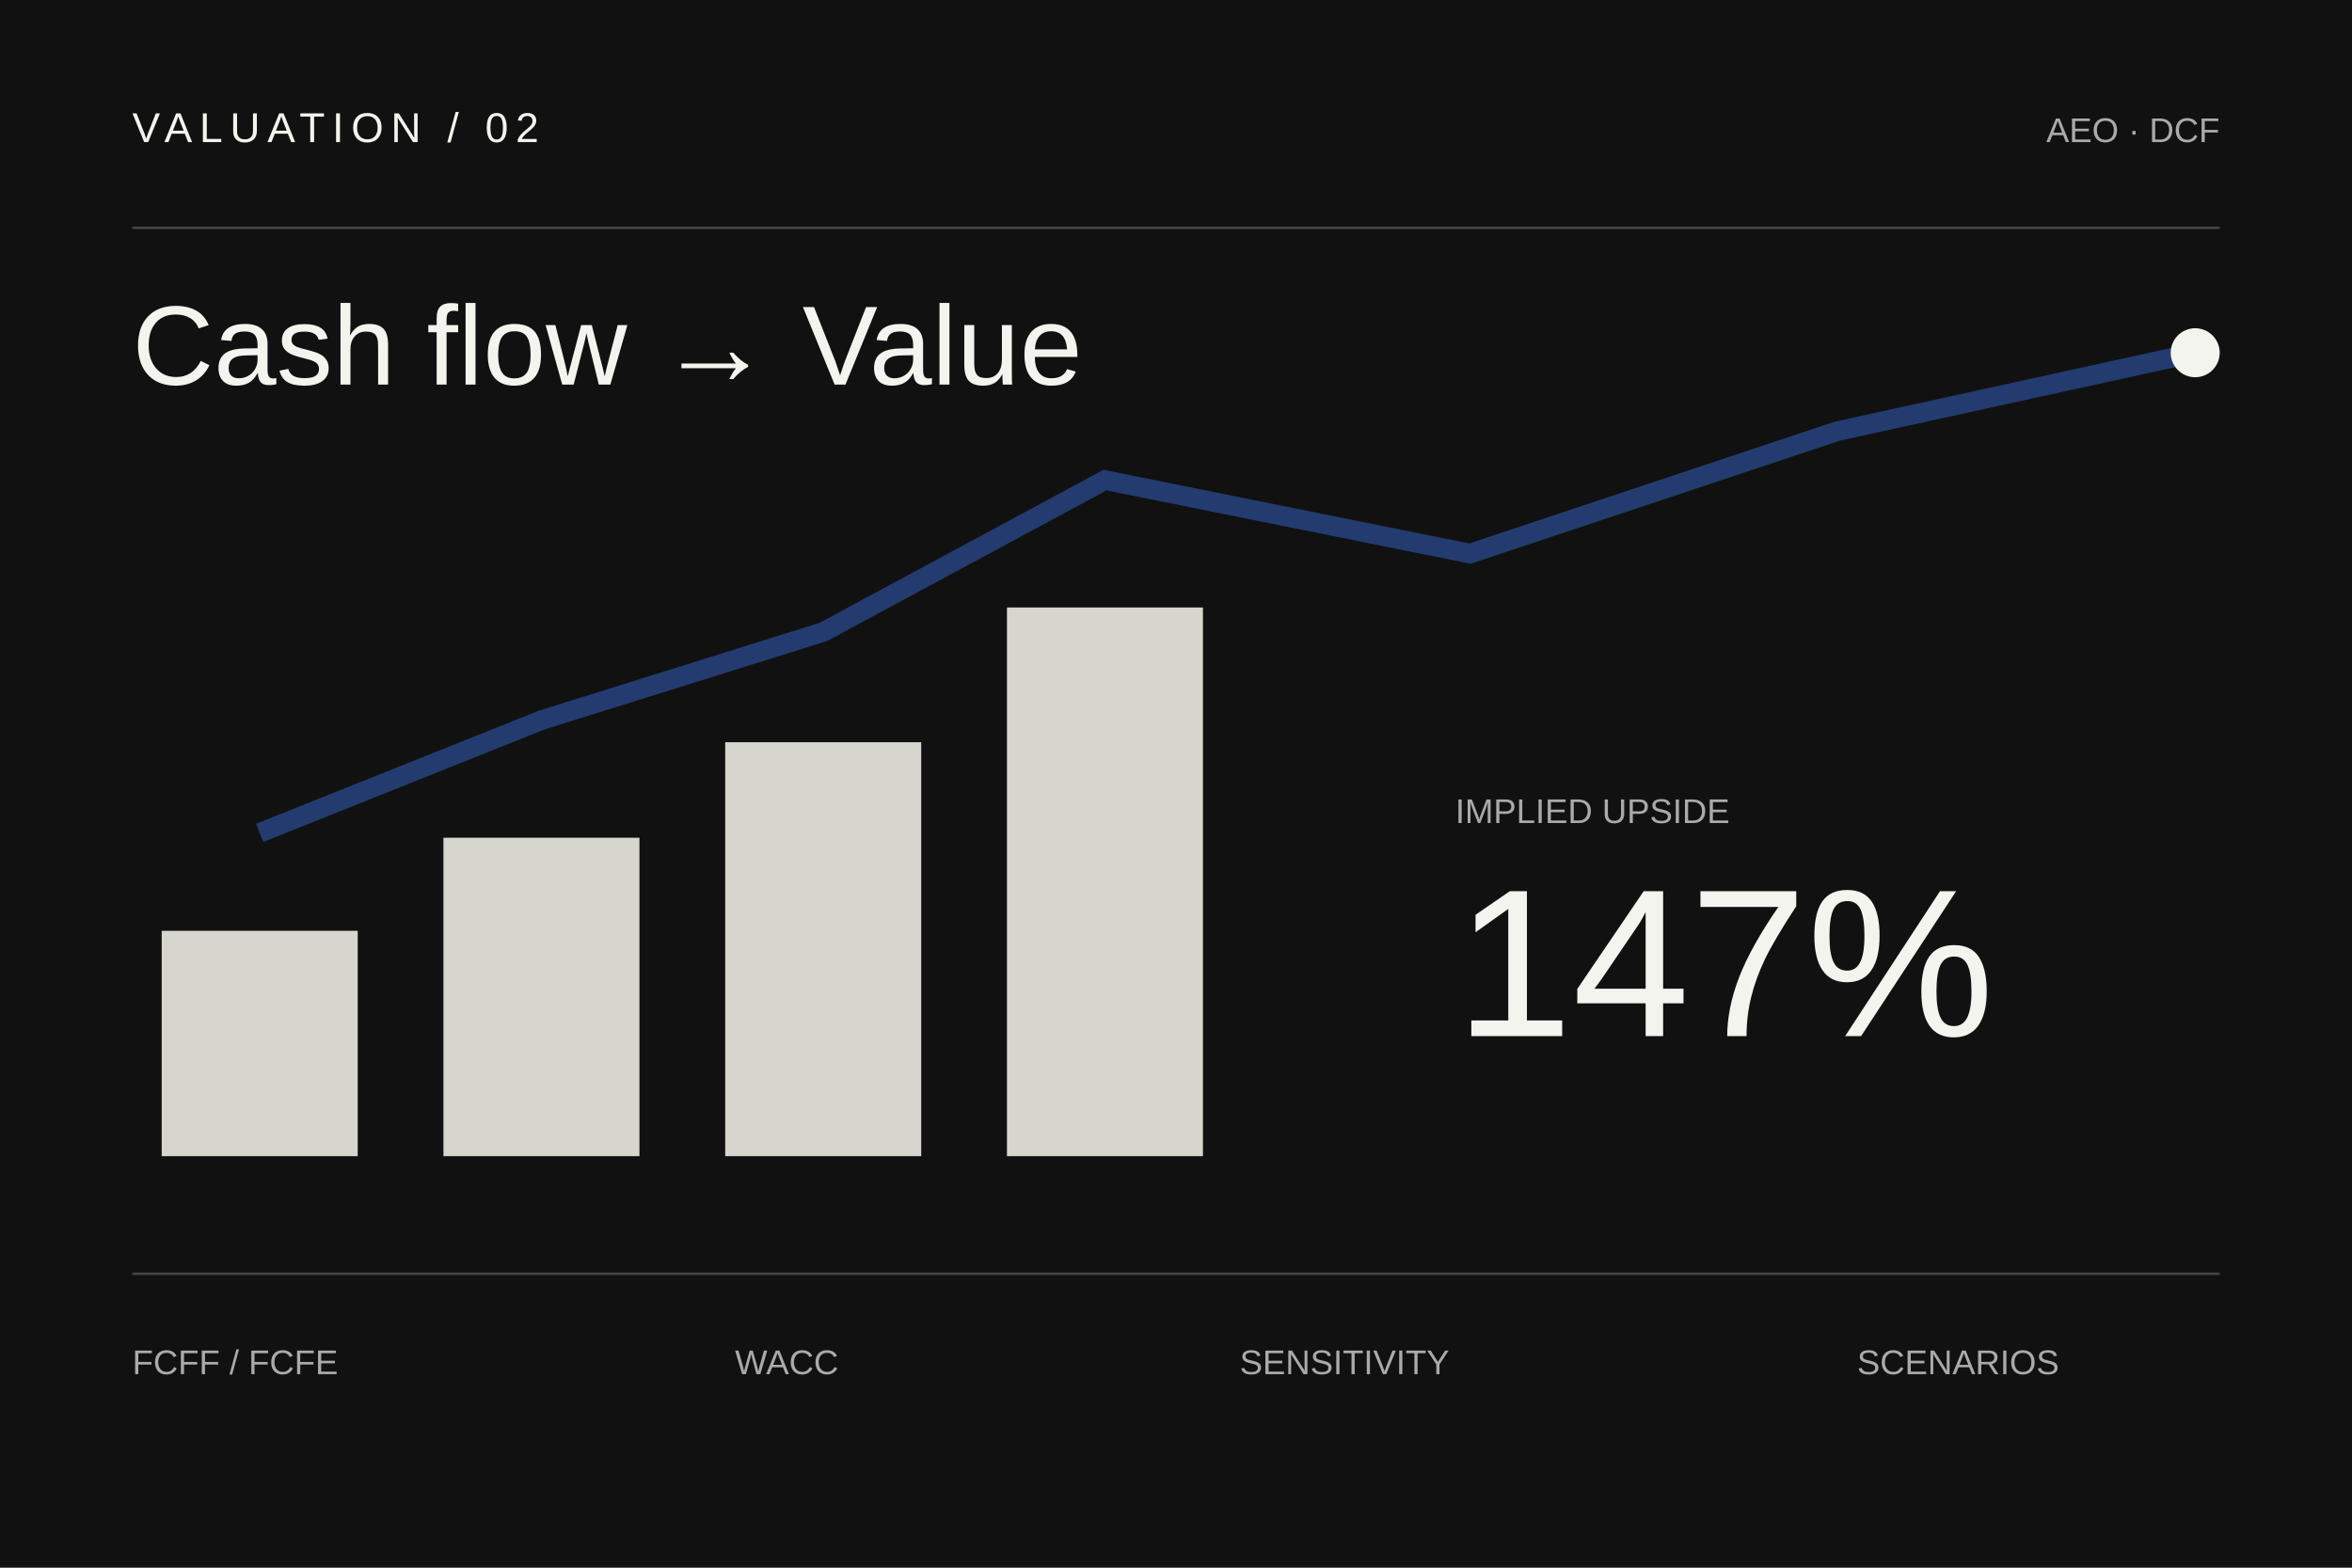
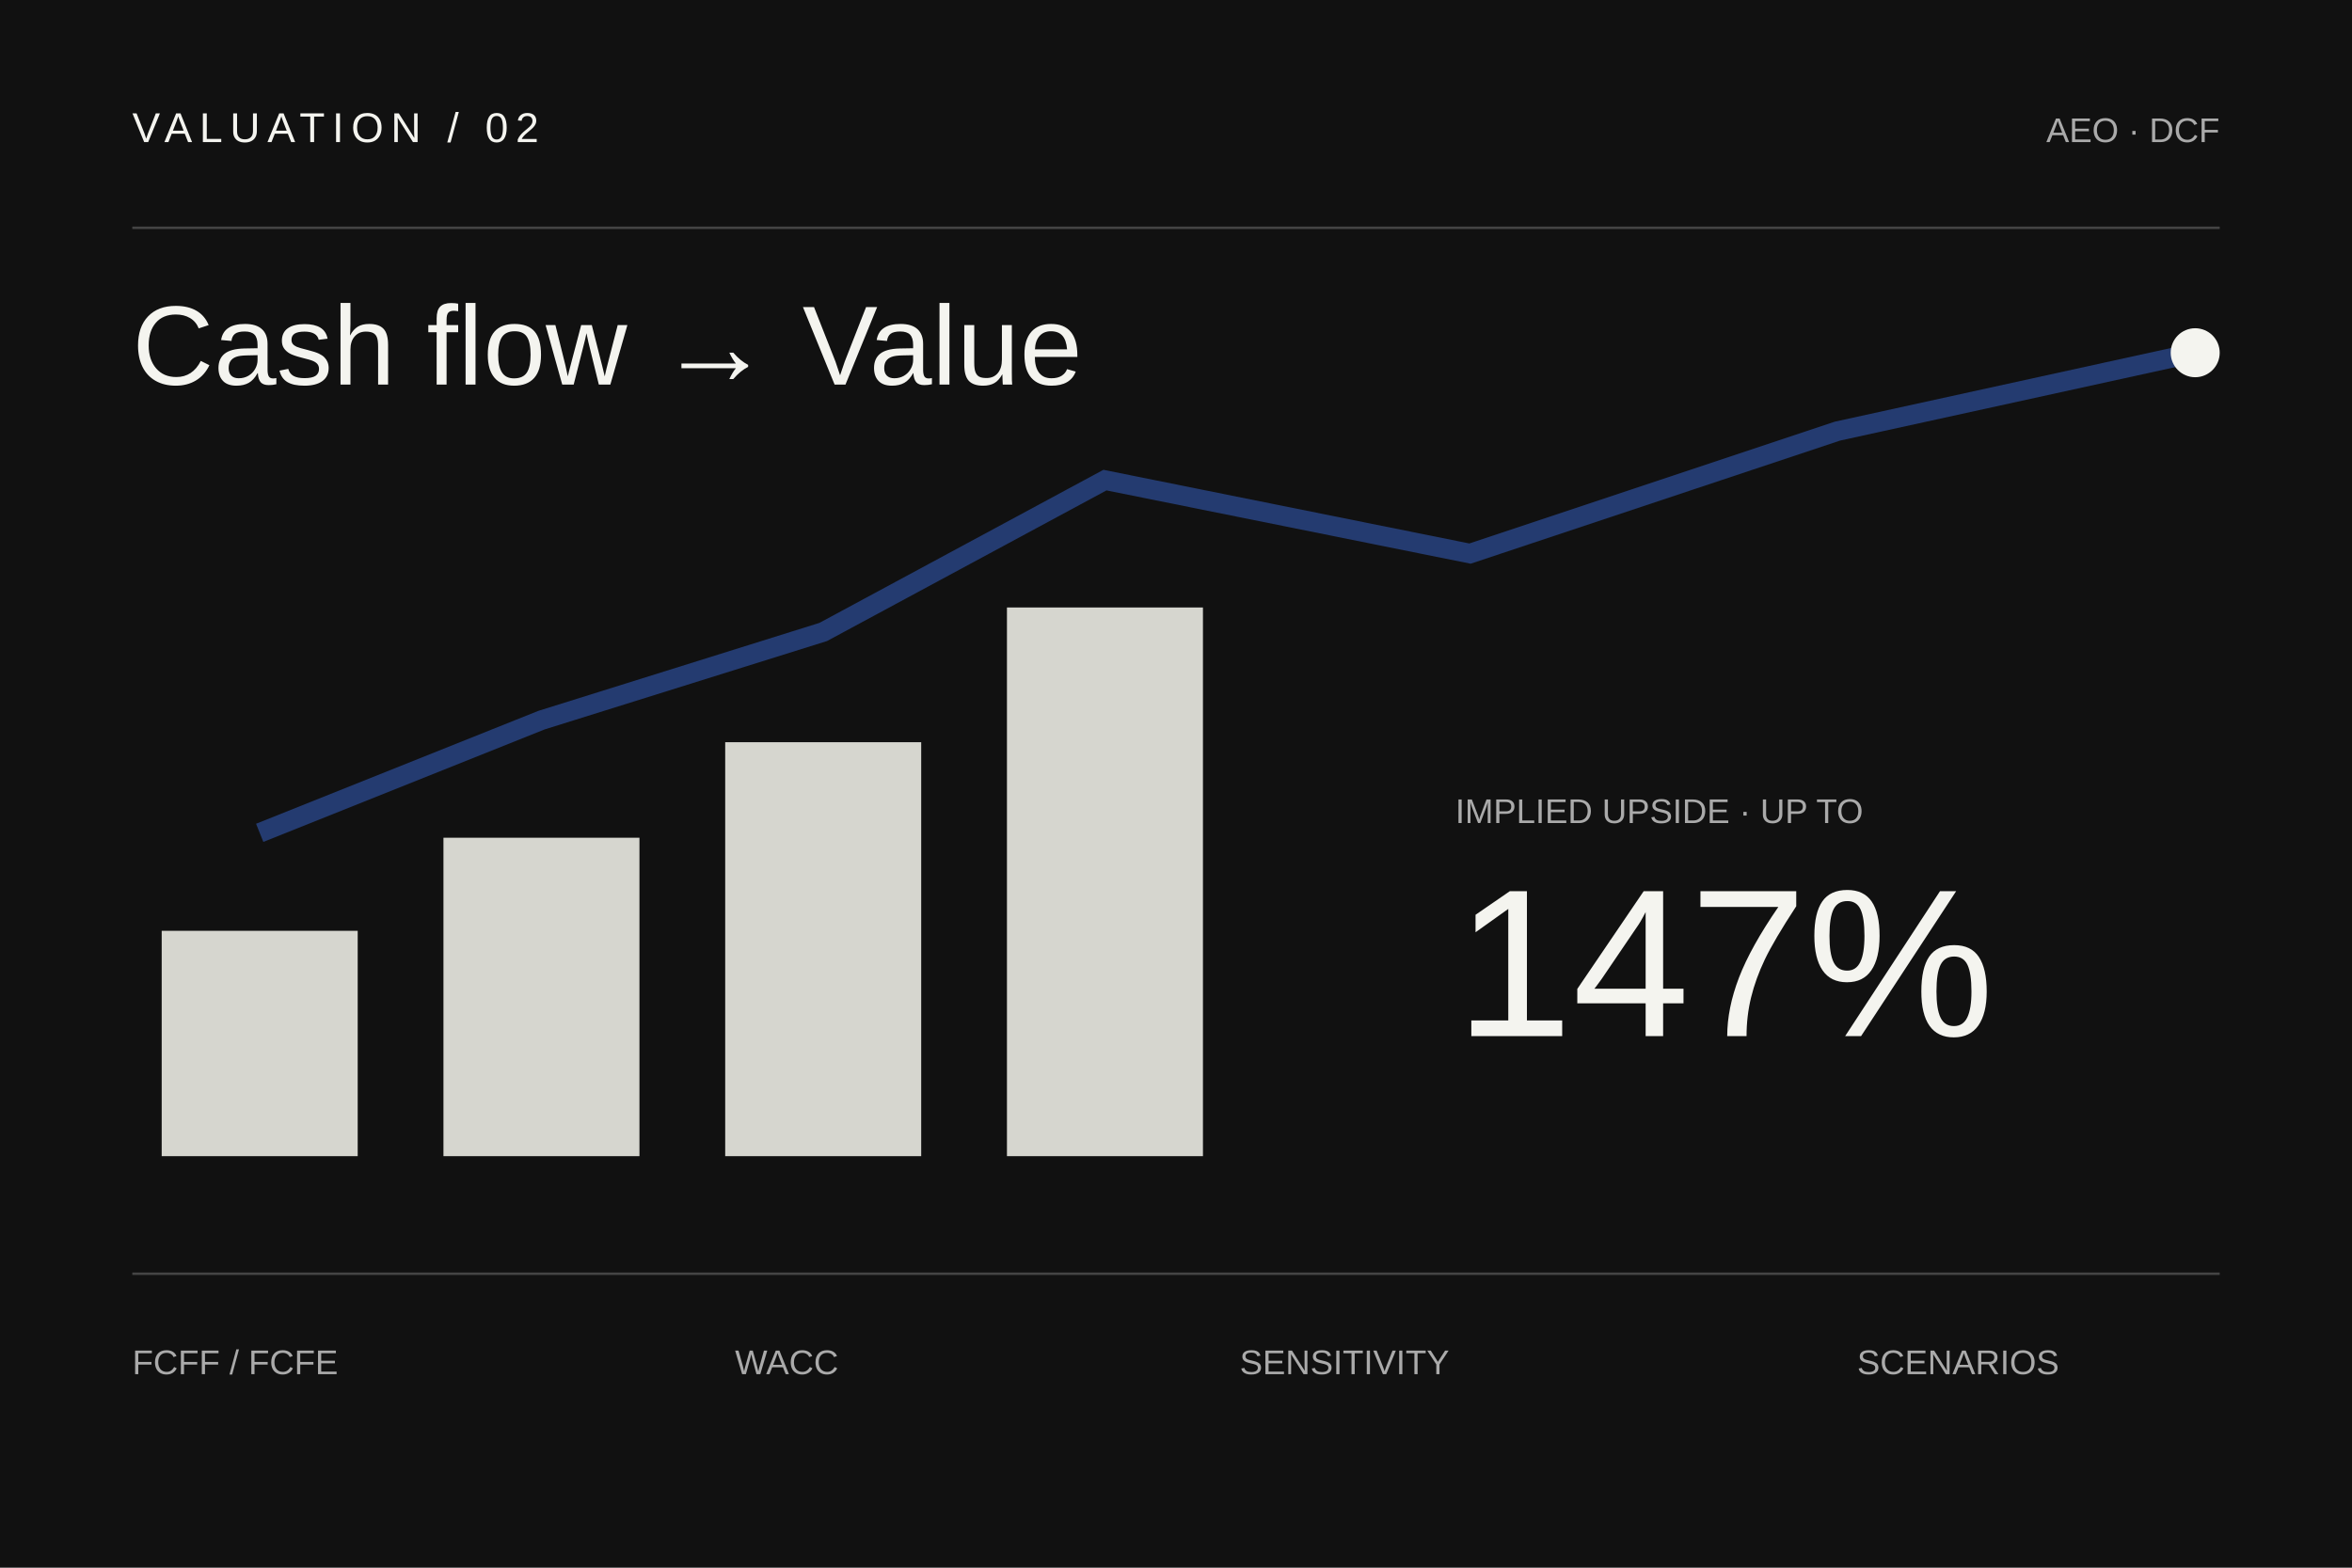
<svg xmlns="http://www.w3.org/2000/svg" viewBox="0 0 960 640" role="img" aria-labelledby="title desc">
  <rect width="960" height="640" fill="#111" />
  <text x="54" y="58" fill="#f4f4ef" font-family="Arial,sans-serif" font-size="17" letter-spacing="3">VALUATION / 02</text>
  <text x="906" y="58" text-anchor="end" fill="#aaa" font-family="Arial,sans-serif" font-size="14">AEO · DCF</text>
  <line x1="54" y1="93" x2="906" y2="93" stroke="#444" />
  <text x="54" y="157" fill="#f4f4ef" font-family="Arial,sans-serif" font-size="46">Cash flow → Value</text>
  <g fill="#d6d6cf">
    <rect x="66" y="380" width="80" height="92" />
    <rect x="181" y="342" width="80" height="130" />
    <rect x="296" y="303" width="80" height="169" />
    <rect x="411" y="248" width="80" height="224" />
  </g>
  <polyline points="106,340 221,294 336,258 451,196 600,226 750,176 896,144" fill="none" stroke="#243b70" stroke-width="8" />
  <circle cx="896" cy="144" r="10" fill="#f4f4ef" />
-   <text x="594" y="336" fill="#aaa" font-family="Arial,sans-serif" font-size="14">IMPLIED UPSIDE</text>
+   <text x="594" y="336" fill="#aaa" font-family="Arial,sans-serif" font-size="14">IMPLIED UPSIDE · UP TO</text>
  <text x="594" y="423" fill="#f4f4ef" font-family="Arial,sans-serif" font-size="86">147%</text>
  <line x1="54" y1="520" x2="906" y2="520" stroke="#444" />
  <text x="54" y="561" fill="#aaa" font-family="Arial,sans-serif" font-size="14">FCFF / FCFE</text>
  <text x="300" y="561" fill="#aaa" font-family="Arial,sans-serif" font-size="14">WACC</text>
  <text x="506" y="561" fill="#aaa" font-family="Arial,sans-serif" font-size="14">SENSITIVITY</text>
  <text x="758" y="561" fill="#aaa" font-family="Arial,sans-serif" font-size="14">SCENARIOS</text>
</svg>
